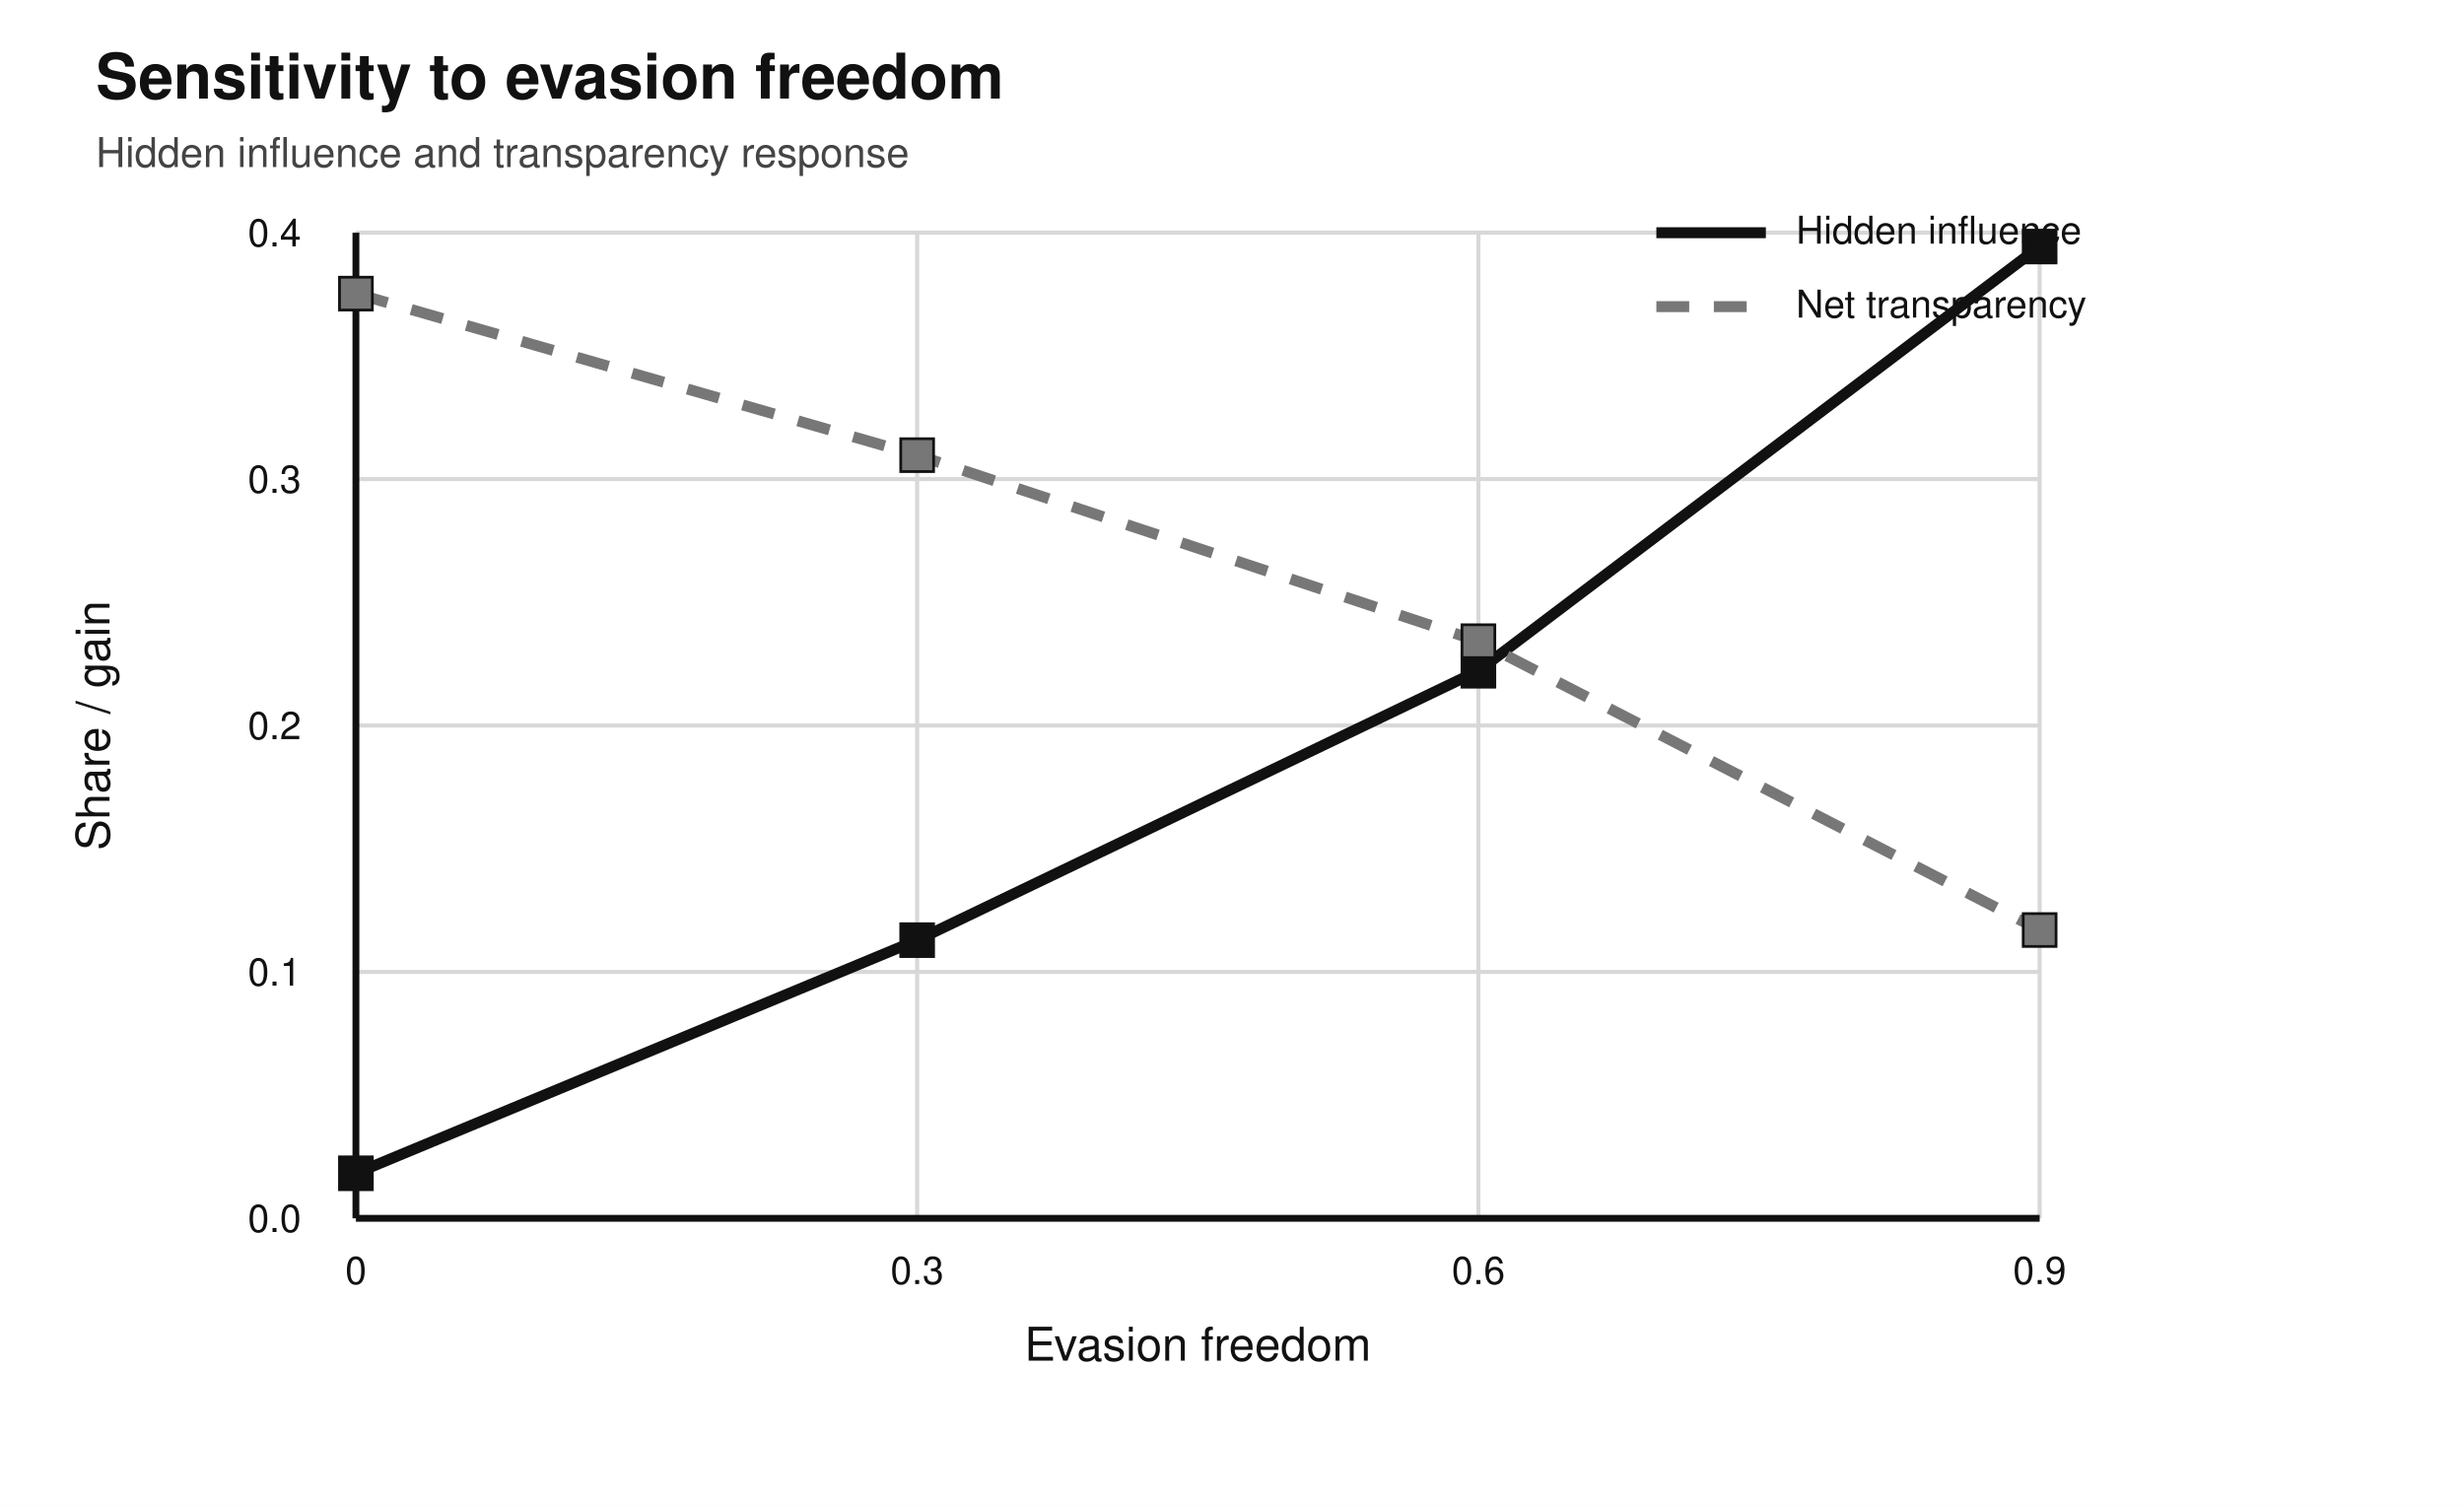
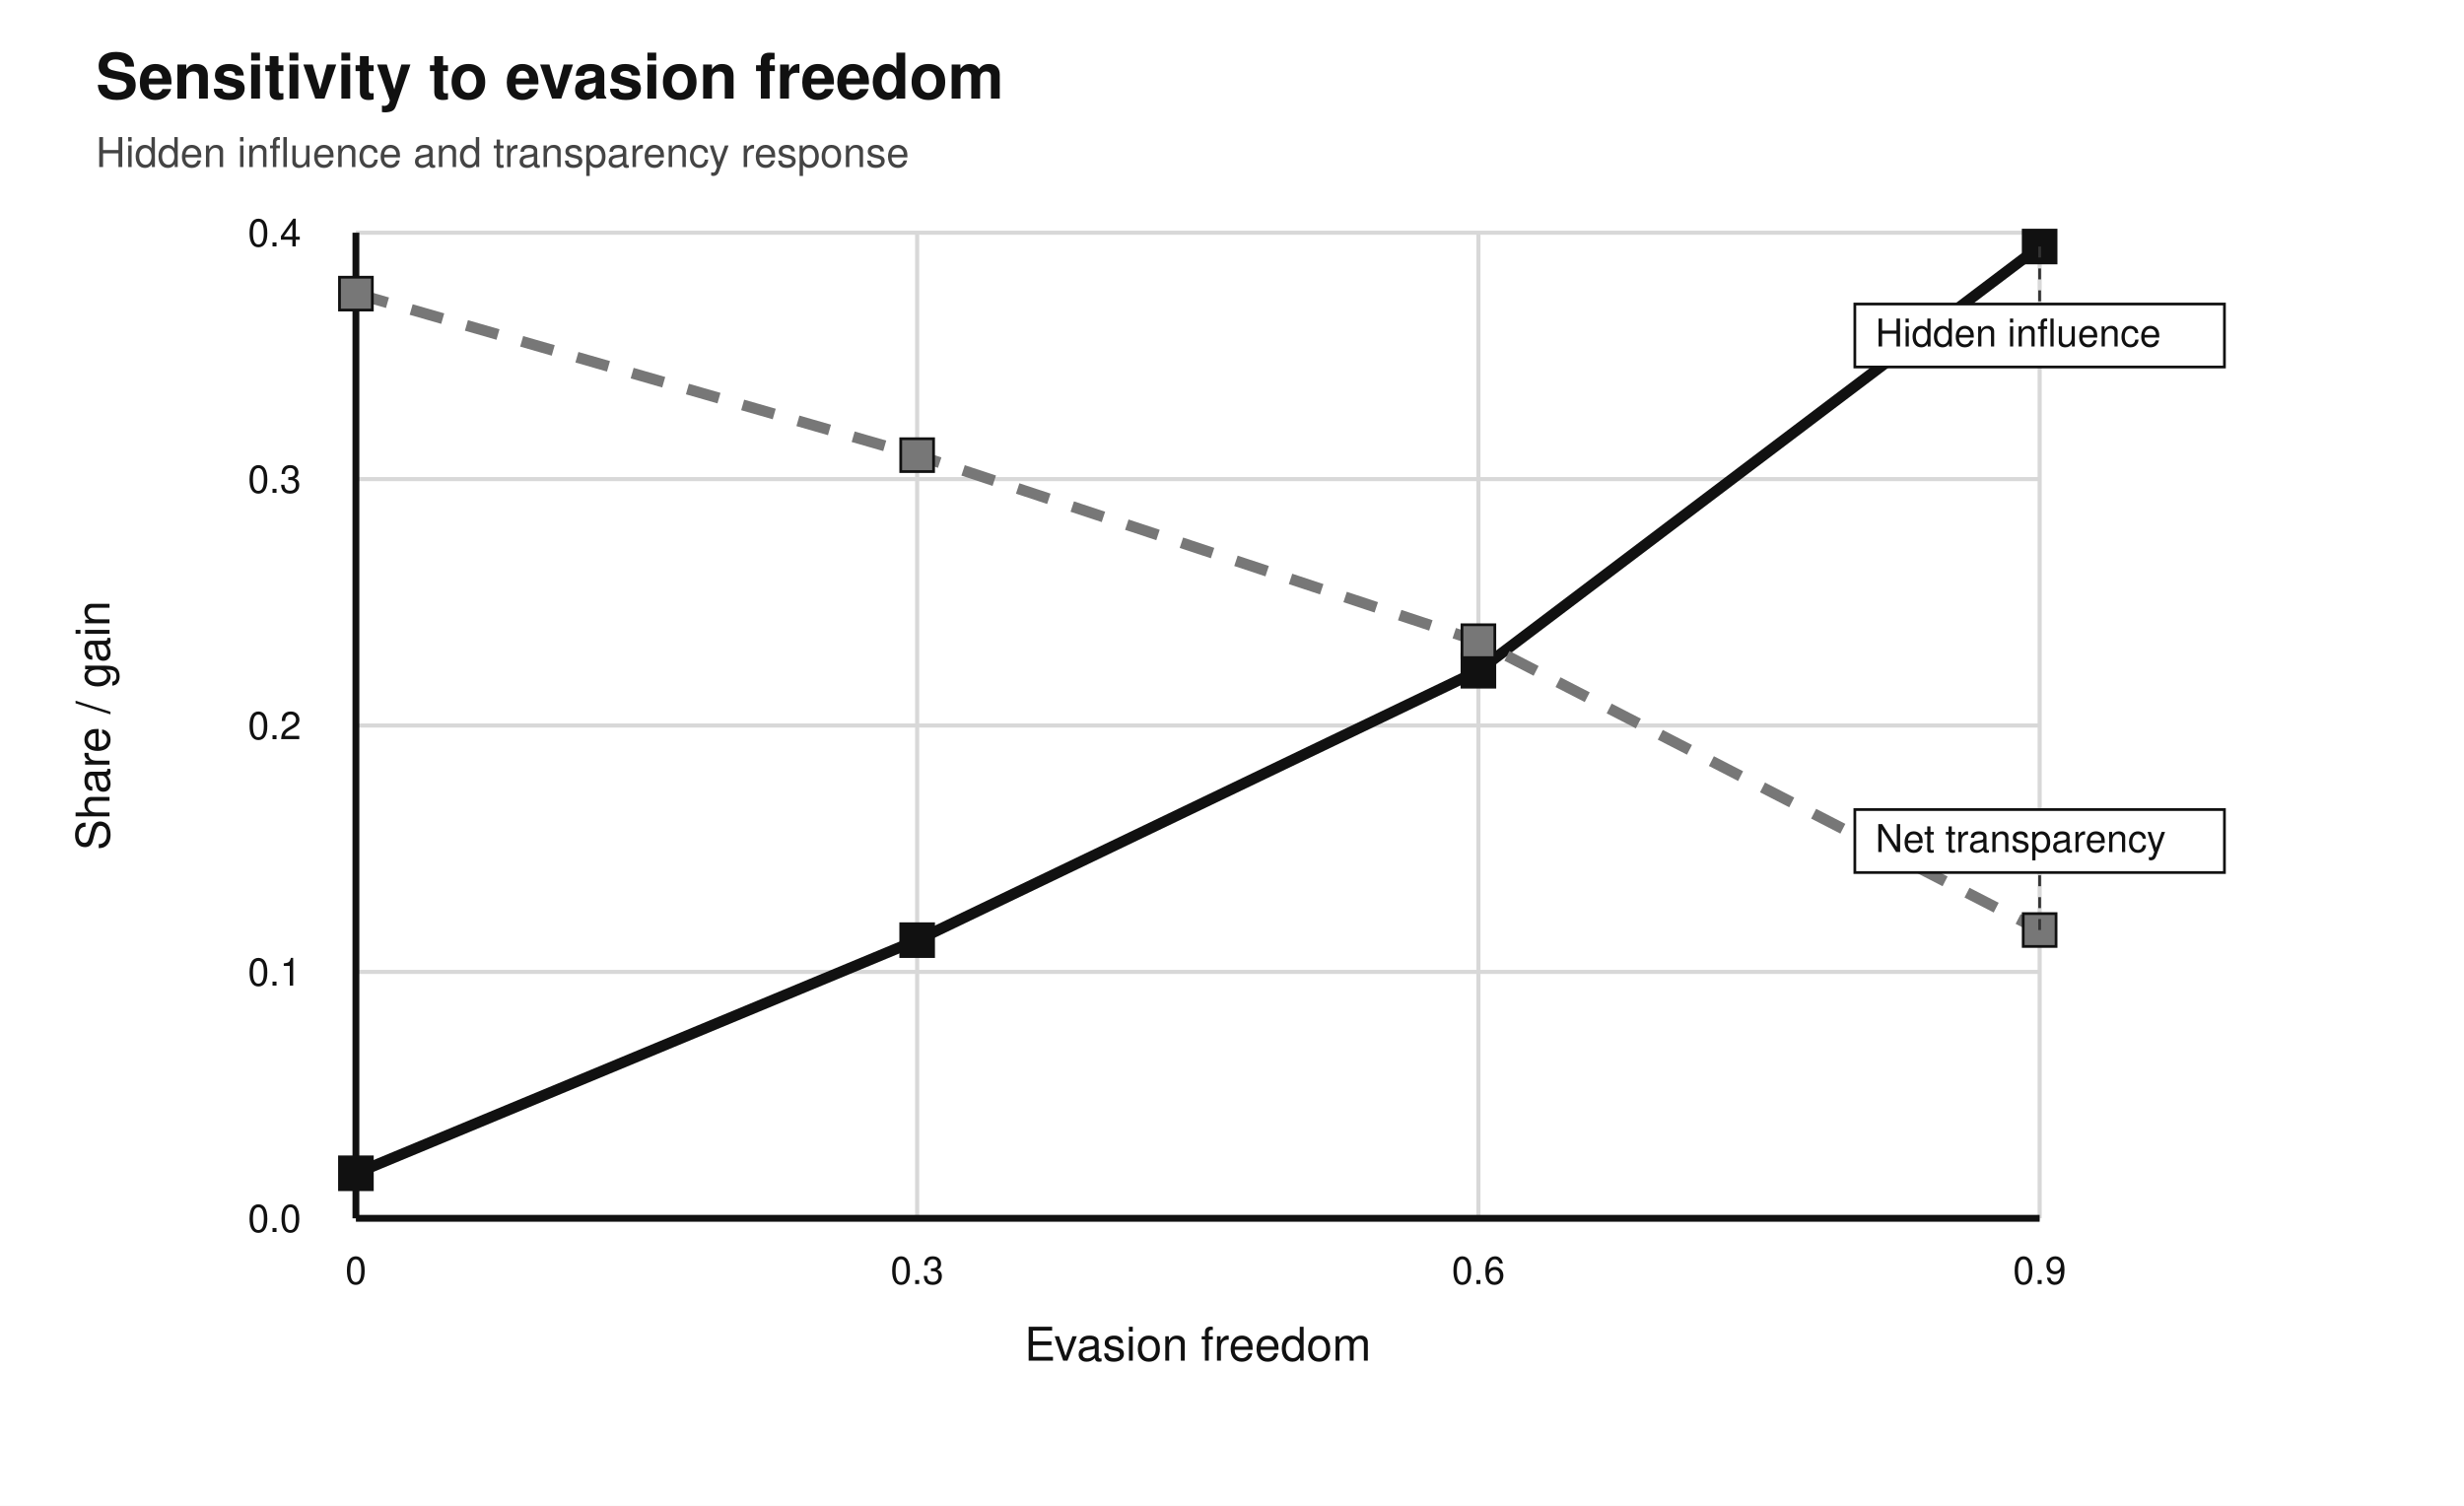
<svg xmlns="http://www.w3.org/2000/svg" width="1800px" height="1100px" viewBox="0 0 1800 1100" role="img">
  <style>
text { font-family: Helvetica, Arial, sans-serif; font-size: 34px; fill: #111; }
.title { font-size: 46px; font-weight: 700; }
.subtitle { font-size: 30px; fill: #444; }
.small, .tick, .label { font-size: 28px; }
.axis { stroke: #111; stroke-width: 5; fill: none; }
.grid { stroke: #d8d8d8; stroke-width: 3; fill: none; }
.segment, .point, .legend-swatch { stroke: #111; stroke-width: 2; }
+ .label-box { fill: #fff; stroke: #111; stroke-width: 2; }
+ .leader { stroke: #333; stroke-width: 2; fill: none; stroke-dasharray: 8 8; }
.series-primary { stroke: #111; stroke-width: 8; fill: none; }
.series-secondary { stroke: #777; stroke-width: 8; fill: none; stroke-dasharray: 24 18; }
</style>
  <rect width="100%" height="100%" fill="#fff" />
  <text x="70" y="72" text-anchor="start" class="title">Sensitivity to evasion freedom</text>
  <text x="70" y="122" text-anchor="start" class="subtitle">Hidden influence and transparency response</text>
  <line x1="260" y1="170" x2="260" y2="890" class="grid" />
  <text x="260" y="938" text-anchor="middle" class="tick">0</text>
  <line x1="670" y1="170" x2="670" y2="890" class="grid" />
  <text x="670" y="938" text-anchor="middle" class="tick">0.3</text>
  <line x1="1080" y1="170" x2="1080" y2="890" class="grid" />
  <text x="1080" y="938" text-anchor="middle" class="tick">0.6</text>
  <line x1="1490" y1="170" x2="1490" y2="890" class="grid" />
  <text x="1490" y="938" text-anchor="middle" class="tick">0.9</text>
  <line x1="260" y1="890" x2="1490" y2="890" class="grid" />
  <text x="220" y="900" text-anchor="end" class="tick">0.0</text>
  <line x1="260" y1="710" x2="1490" y2="710" class="grid" />
  <text x="220" y="720" text-anchor="end" class="tick">0.1</text>
  <line x1="260" y1="530" x2="1490" y2="530" class="grid" />
  <text x="220" y="540" text-anchor="end" class="tick">0.2</text>
  <line x1="260" y1="350" x2="1490" y2="350" class="grid" />
  <text x="220" y="360" text-anchor="end" class="tick">0.3</text>
  <line x1="260" y1="170" x2="1490" y2="170" class="grid" />
  <text x="220" y="180" text-anchor="end" class="tick">0.4</text>
  <line x1="260" y1="890" x2="1490" y2="890" class="axis" />
  <line x1="260" y1="170" x2="260" y2="890" class="axis" />
  <text x="875" y="994" text-anchor="middle">Evasion freedom</text>
  <text x="80" y="530" text-anchor="middle" transform="rotate(-90 80 530)">Share / gain</text>
  <polyline points="260,857.1 670,686.8 1080,490.0 1490,180.1" class="series-primary" />
  <polyline points="260,214.5 670,332.5 1080,468.4 1490,679.4" class="series-secondary" />
  <rect x="248" y="845.1" width="24" height="24" fill="#111111" class="point" />
  <rect x="658" y="674.8" width="24" height="24" fill="#111111" class="point" />
  <rect x="1068" y="478.0" width="24" height="24" fill="#111111" class="point" />
  <rect x="1478" y="168.1" width="24" height="24" fill="#111111" class="point" />
  <rect x="248" y="202.5" width="24" height="24" fill="#777777" class="point" />
  <rect x="658" y="320.5" width="24" height="24" fill="#777777" class="point" />
  <rect x="1068" y="456.4" width="24" height="24" fill="#777777" class="point" />
  <rect x="1478" y="667.4" width="24" height="24" fill="#777777" class="point" />
-   <line x1="1210" y1="170" x2="1290" y2="170" class="series-primary" />
-   <text x="1312" y="178" text-anchor="start" class="small">Hidden influence</text>
-   <line x1="1210" y1="224" x2="1290" y2="224" class="series-secondary" />
-   <text x="1312" y="232" text-anchor="start" class="small">Net transparency</text>
+   <line x1="1490" y1="180.1" x2="1490" y2="222.1" class="leader" />
+   <line x1="1490" y1="679.4" x2="1490" y2="637.4" class="leader" />
+   <rect x="1355" y="222.1" width="270" height="46" fill="#ffffff" class="label-box" />
+   <text x="1370" y="253.1" text-anchor="start" class="label">Hidden influence</text>
+   <rect x="1355" y="591.4" width="270" height="46" fill="#ffffff" class="label-box" />
+   <text x="1370" y="622.4" text-anchor="start" class="label">Net transparency</text>
</svg>
